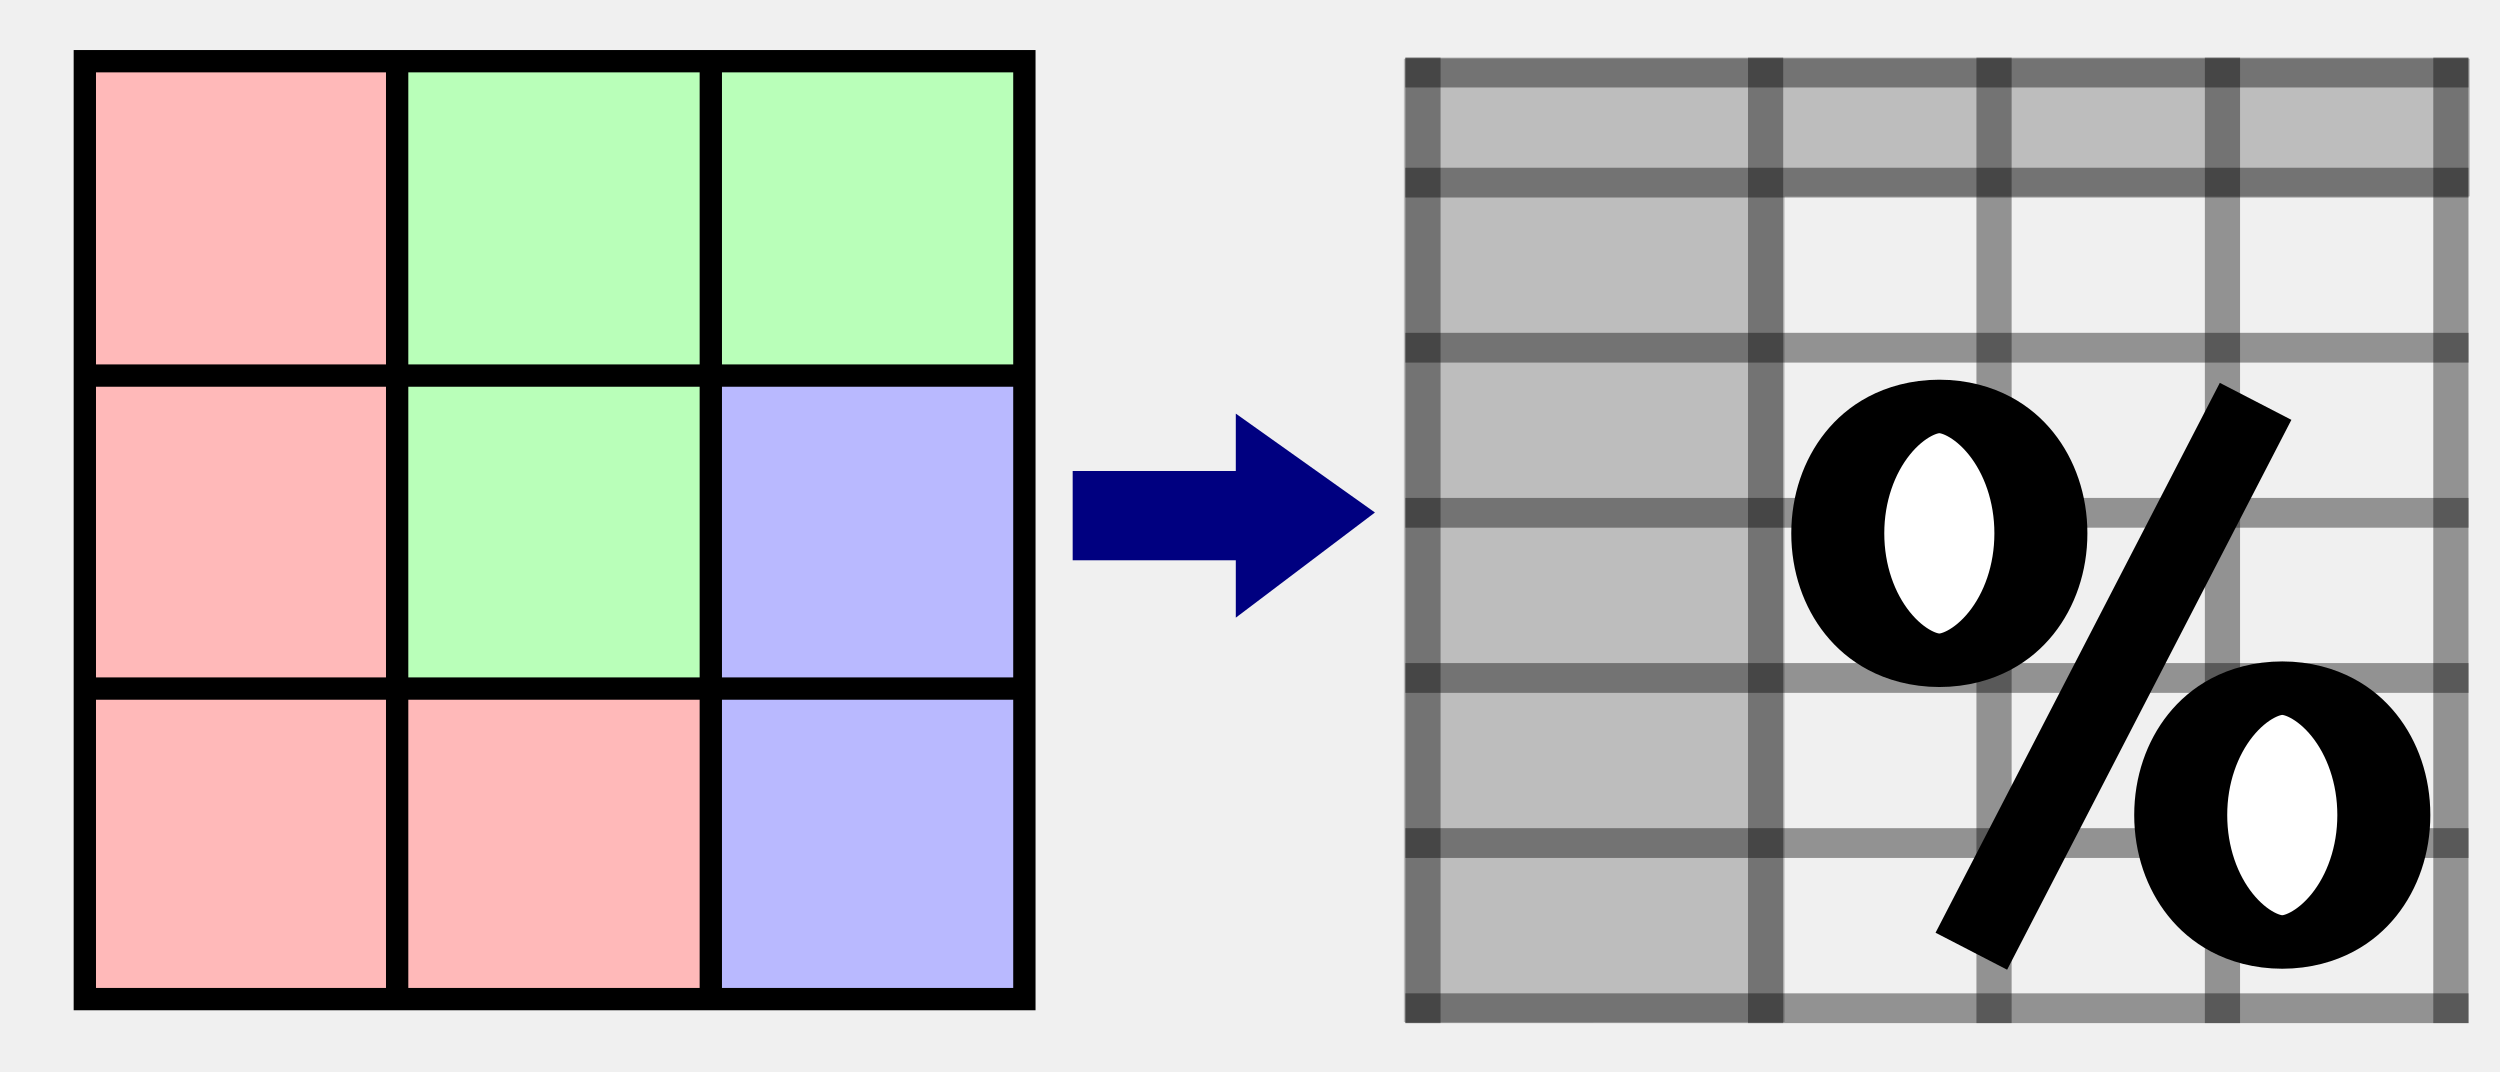
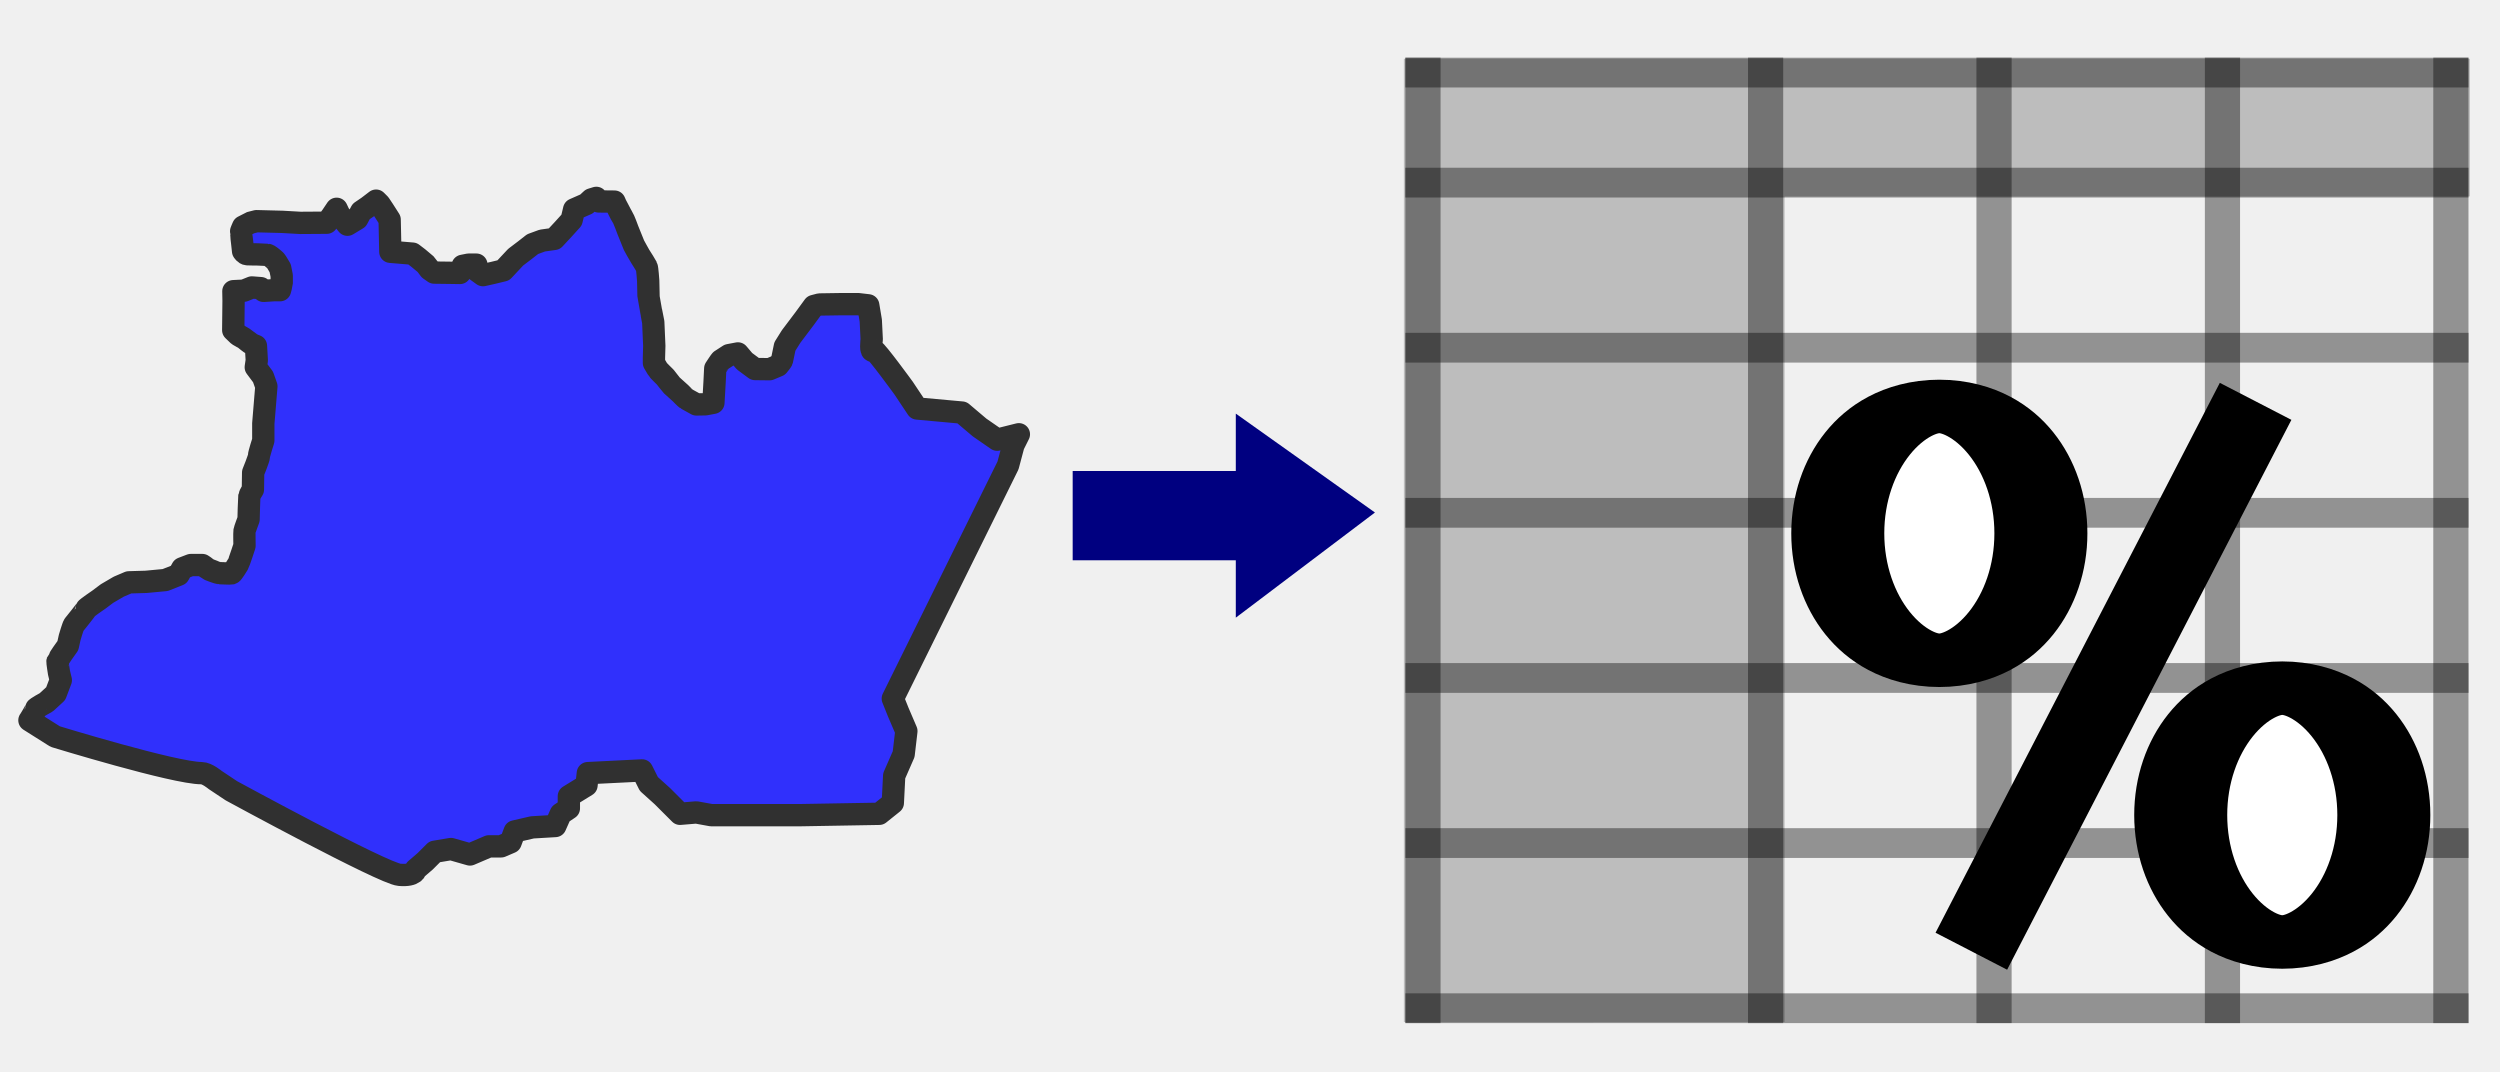
<svg xmlns="http://www.w3.org/2000/svg" width="112" height="48" id="svg3793" version="1.1">
  <defs id="defs3795" />
  <g id="layer1">
    <g style="display:inline" id="g3015-1" transform="translate(-1.643196,-0.1984828)">
      <g id="g3787-7">
        <rect y="21.299" x="49.699" height="4" width="8.085" id="rect5070-4" style="fill:#000080;fill-opacity:1;stroke:none" />
        <path id="path5074-0" d="m 57.007,18.728 0,9.142 6.234,-4.711 z" style="fill:#000080;fill-opacity:1;stroke:none" />
      </g>
    </g>
    <g style="display:inline" id="g3828" transform="matrix(3.835646,0,0,3.245353,56.08911,-105.0491)">
      <path style="color:#000000;fill:#000000;fill-opacity:0.211;fill-rule:evenodd;stroke:none;stroke-width:0.608;marker:none;visibility:visible;display:inline;overflow:visible" d="m 1.774,33.181 0,1.886 0,11.411 4.447,-8.37e-4 0,-11.397 8.004,0 0,-1.899 -12.451,0 z" id="rect13655" />
      <path style="fill:#8f8f8f;fill-opacity:0.314;fill-rule:evenodd;stroke:#000000;stroke-width:0.411px;stroke-linecap:square;stroke-linejoin:miter;stroke-opacity:0.392" d="m 14.003,34.89 -12.007,0" id="path13660" />
      <path style="fill:#000000;fill-opacity:0.158;fill-rule:evenodd;stroke:#000000;stroke-width:0.411px;stroke-linecap:square;stroke-linejoin:miter;stroke-opacity:0.392" d="m 14.004,37.169 -12.007,0" id="path13662" />
      <path style="fill:#000000;fill-opacity:0.158;fill-rule:evenodd;stroke:#000000;stroke-width:0.411px;stroke-linecap:square;stroke-linejoin:miter;stroke-opacity:0.392" d="m 14.004,39.448 -12.007,0" id="path13664" />
      <path style="fill:#000000;fill-opacity:0.158;fill-rule:evenodd;stroke:#000000;stroke-width:0.411px;stroke-linecap:square;stroke-linejoin:miter;stroke-opacity:0.392" d="m 14.004,41.728 -12.007,0" id="path13666" />
      <path style="fill:#000000;fill-opacity:0.158;fill-rule:evenodd;stroke:#000000;stroke-width:0.411px;stroke-linecap:square;stroke-linejoin:miter;stroke-opacity:0.392" d="m 14.004,44.007 -12.007,0" id="path13668" />
      <path style="fill:#000000;fill-opacity:0.158;fill-rule:evenodd;stroke:#000000;stroke-width:0.411px;stroke-linecap:square;stroke-linejoin:miter;stroke-opacity:0.392" d="m 14.004,46.287 -12.007,0" id="path13682" />
      <path id="path2485" d="m 14.003,33.37 0,12.917" style="fill:none;stroke:#000000;stroke-width:0.411px;stroke-linecap:square;stroke-linejoin:miter;stroke-opacity:0.392" />
      <path id="path2487" d="m 11.335,33.37 0,12.917" style="fill:none;stroke:#000000;stroke-width:0.411px;stroke-linecap:square;stroke-linejoin:miter;stroke-opacity:0.392" />
      <path id="path2489" d="m 8.667,33.37 0,12.917" style="fill:#7e7e7e;fill-opacity:1;stroke:#000000;stroke-width:0.411px;stroke-linecap:square;stroke-linejoin:miter;stroke-opacity:0.392" />
      <path id="path2491" d="m 5.999,33.37 0,12.917" style="fill:none;stroke:#000000;stroke-width:0.411px;stroke-linecap:square;stroke-linejoin:miter;stroke-opacity:0.392" />
      <path id="path2493" d="m 1.997,33.37 0,12.917" style="fill:none;stroke:#000000;stroke-width:0.411px;stroke-linecap:square;stroke-linejoin:miter;stroke-opacity:0.392" />
      <path style="fill:#000000;fill-opacity:0.158;fill-rule:evenodd;stroke:#000000;stroke-width:0.411px;stroke-linecap:square;stroke-linejoin:miter;stroke-opacity:0.392" d="m 14.003,33.371 -12.007,0" id="path2495" />
    </g>
    <g id="g6281" transform="matrix(1.203267,0,0,1.203267,210.9202,-38.20752)">
      <path transform="matrix(1.748917,0,0,1.006149,111.966,-10.40788)" d="m -120.8,61.64 c 0,2.593 -0.968,4.696 -2.162,4.696 -1.194,0 -2.162,-2.102 -2.162,-4.696 0,-2.593 0.968,-4.696 2.162,-4.696 1.194,0 2.162,2.102 2.162,4.696 z" id="path5491" style="fill:#ffffff;fill-opacity:1;stroke:#000000;stroke-width:1.98;stroke-linecap:butt;stroke-linejoin:miter;stroke-miterlimit:0;stroke-opacity:1;stroke-dasharray:none;stroke-dashoffset:0" />
      <path id="path5493" d="M -101.893,67.169 -91.309,46.696" style="fill:none;stroke:#000000;stroke-width:3;stroke-linecap:butt;stroke-linejoin:miter;stroke-miterlimit:4;stroke-opacity:1;stroke-dasharray:none" />
      <path transform="matrix(1.748917,0,0,1.006149,124.7343,0.081022)" d="m -120.8,61.64 c 0,2.593 -0.968,4.696 -2.162,4.696 -1.194,0 -2.162,-2.102 -2.162,-4.696 0,-2.593 0.968,-4.696 2.162,-4.696 1.194,0 2.162,2.102 2.162,4.696 z" id="path5491-1" style="fill:#ffffff;fill-opacity:1;stroke:#000000;stroke-width:1.98;stroke-linecap:butt;stroke-linejoin:miter;stroke-miterlimit:0;stroke-opacity:1;stroke-dasharray:none;stroke-dashoffset:0" />
    </g>
-     <g transform="translate(0.3352251,-0.3170898)" id="g3975">
-       <rect style="fill:#ffb9b9;fill-opacity:1;stroke:none" id="rect3843-9" width="14.004" height="14.004" x="3.464" y="3.17" />
-       <rect style="fill:#b9ffb9;fill-opacity:1;stroke:none" id="rect3843-9-8-2" width="14.004" height="14.004" x="17.52" y="3.17" />
-       <rect style="fill:#b9ffb9;fill-opacity:1;stroke:none" id="rect3843-9-8-4" width="14.004" height="14.004" x="31.55" y="3.17" />
-       <rect style="fill:#ffb9b9;fill-opacity:1;stroke:none" id="rect3843-4" width="14.033" height="14.033" x="3.464" y="31.155" />
-       <rect style="fill:#ffb9b9;fill-opacity:1;stroke:none" id="rect3843-4-8" width="14.033" height="14.033" x="17.461" y="31.155" />
-       <rect style="fill:#b9b9ff;fill-opacity:1;stroke:none" id="rect3843-9-8-5" width="14.033" height="14.033" x="31.52" y="31.155" />
-       <rect style="fill:#ffb9b9;fill-opacity:1;stroke:none" id="rect3843" width="14.004" height="14.004" x="3.464" y="17.18" />
-       <rect style="fill:#b9ffb9;fill-opacity:1;stroke:none" id="rect3843-9-8" width="14.004" height="14.004" x="17.52" y="17.18" />
-       <rect style="fill:#b9b9ff;fill-opacity:1;stroke:none" id="rect3843-9-8-2-1" width="14.004" height="14.004" x="31.55" y="17.18" />
-       <path style="fill:none;stroke:#000000;stroke-width:1px;stroke-linecap:butt;stroke-linejoin:miter;stroke-opacity:1" d="m 3.465,3.059 42.092,0 0,42.018 -42.092,0 z" id="path3057" />
-       <path style="fill:none;stroke:#000000;stroke-width:1px;stroke-linecap:butt;stroke-linejoin:miter;stroke-opacity:1" d="m 3.656,17.143 41.764,0" id="path3061" />
-       <path style="fill:none;stroke:#000000;stroke-width:1px;stroke-linecap:butt;stroke-linejoin:miter;stroke-opacity:1" d="m 3.57,31.165 41.936,0" id="path3063" />
-       <path style="fill:none;stroke:#000000;stroke-width:1px;stroke-linecap:butt;stroke-linejoin:miter;stroke-opacity:1" d="m 17.457,3.256 0,41.545" id="path3065" />
-       <path style="fill:none;stroke:#000000;stroke-width:1px;stroke-linecap:butt;stroke-linejoin:miter;stroke-opacity:1" d="m 31.509,3.074 0,41.728" id="path3067" />
-     </g>
+     <path style="opacity:0.8;fill:#0000ff;stroke:#000000;stroke-width:1;stroke-linejoin:round;stroke-miterlimit:10;stroke-dasharray:none" stroke-miterlimit="10" d="m 1.319,32.269 1.154,0.729 c 0,0 5.343,1.639 6.558,1.639 0.243,0 0.607,0.304 0.607,0.304 l 0.729,0.486 c 0,0 6.801,3.704 7.529,3.765 0.729,0.061 0.729,-0.243 0.729,-0.243 l 0.425,-0.365 0.425,-0.425 0.729,-0.122 0.85,0.243 0.85,-0.364 h 0.546 l 0.425,-0.182 0.182,-0.486 0.789,-0.182 1.032,-0.061 0.243,-0.547 0.364,-0.243 v -0.546 l 0.79,-0.486 0.061,-0.547 2.429,-0.121 0.304,0.607 0.607,0.547 0.789,0.789 0.729,-0.061 0.668,0.122 H 35.869 l 3.522,-0.061 0.607,-0.486 0.061,-1.215 0.425,-0.971 0.121,-1.033 -0.364,-0.85 -0.243,-0.607 5.161,-10.444 0.243,-0.911 0.243,-0.486 -0.971,0.243 -0.79,-0.547 -0.789,-0.668 -2.004,-0.182 -0.607,-0.911 c 0,0 -1.215,-1.672 -1.336,-1.7 -0.182,0.182 -0.095,-0.484 -0.095,-0.484 l -0.042,-0.844 -0.114,-0.683 -0.448,-0.053 h -0.744 l -0.987,0.015 -0.258,0.068 -0.41,0.561 -0.607,0.805 -0.281,0.448 c 0,0 -0.121,0.592 -0.129,0.622 -0.008,0.03 -0.175,0.235 -0.175,0.235 l -0.38,0.16 -0.652,-0.008 -0.471,-0.349 -0.296,-0.349 -0.402,0.076 c 0,0 -0.341,0.22 -0.364,0.236 -0.023,0.015 -0.25,0.364 -0.25,0.364 l -0.03,0.608 -0.053,0.926 -0.357,0.068 -0.402,0.007 c 0,0 -0.395,-0.22 -0.44,-0.243 -0.046,-0.023 -0.273,-0.258 -0.273,-0.258 0,0 -0.349,-0.311 -0.387,-0.349 -0.038,-0.038 -0.296,-0.372 -0.296,-0.372 0,0 -0.319,-0.311 -0.334,-0.342 -0.015,-0.03 -0.174,-0.296 -0.174,-0.296 v -0.228 l 0.015,-0.539 -0.046,-1.055 c 0,0 -0.076,-0.41 -0.083,-0.433 -0.008,-0.022 -0.129,-0.713 -0.129,-0.736 0,-0.023 -0.015,-0.69 -0.015,-0.69 0,0 -0.038,-0.562 -0.069,-0.622 -0.03,-0.061 -0.251,-0.418 -0.288,-0.471 -0.038,-0.053 -0.281,-0.501 -0.281,-0.501 l -0.273,-0.676 c 0,0 -0.175,-0.486 -0.243,-0.585 -0.068,-0.099 -0.25,-0.478 -0.266,-0.501 -0.015,-0.023 -0.091,-0.19 -0.091,-0.19 l -0.706,-0.007 -0.106,-0.16 -0.22,0.068 -0.22,0.205 -0.554,0.243 -0.114,0.478 -0.379,0.418 -0.395,0.425 -0.539,0.076 -0.433,0.159 -0.349,0.273 -0.41,0.311 -0.554,0.592 -0.471,0.114 -0.44,0.099 -0.273,-0.197 -0.023,-0.273 h -0.349 l -0.266,0.053 -0.121,0.319 -0.516,-0.008 -0.638,-0.008 -0.205,-0.144 c 0,0 -0.159,-0.212 -0.182,-0.235 -0.023,-0.023 -0.326,-0.273 -0.326,-0.273 l -0.258,-0.197 -0.994,-0.083 -0.031,-1.442 -0.281,-0.44 -0.167,-0.25 -0.159,-0.159 -0.357,0.273 -0.311,0.212 -0.174,0.327 -0.44,0.266 -0.372,-0.47 -0.114,-0.243 -0.22,0.327 -0.22,0.296 -1.184,0.008 -0.812,-0.046 -1.154,-0.03 c 0,0 -0.243,0.061 -0.266,0.068 -0.023,0.008 -0.334,0.175 -0.334,0.175 0,0 -0.106,0.236 -0.099,0.258 0.008,0.023 0.061,0.493 0.061,0.493 l 0.038,0.349 c 0,0 0.076,0.129 0.182,0.137 0.106,0.008 0.455,0.008 0.455,0.008 0,0 0.433,0.023 0.471,0.023 0.038,0 0.197,0.129 0.197,0.129 0,0 0.159,0.129 0.175,0.16 0.015,0.03 0.182,0.304 0.182,0.304 l 0.068,0.342 c 0,0 0,0.318 0,0.341 0,0.023 -0.076,0.304 -0.076,0.304 h -0.266 l -0.471,0.03 -0.122,-0.121 -0.402,-0.031 -0.357,0.144 -0.471,0.023 0.008,0.425 -0.015,1.321 0.228,0.22 c 0,0 0.273,0.152 0.303,0.182 0.03,0.03 0.213,0.16 0.258,0.197 0.045,0.038 0.228,0.106 0.228,0.106 l 0.038,0.645 -0.045,0.311 0.326,0.436 0.148,0.421 -0.137,1.663 v 0.763 c 0,0 -0.193,0.592 -0.193,0.695 0,0.102 -0.262,0.74 -0.262,0.74 l -0.011,0.763 c 0,0 -0.148,0.228 -0.16,0.307 -0.011,0.08 -0.034,1.025 -0.034,1.025 0,0 -0.171,0.455 -0.182,0.524 -0.011,0.068 0,0.66 0,0.66 0,0 -0.25,0.763 -0.285,0.82 -0.034,0.057 -0.25,0.41 -0.296,0.421 -0.045,0.011 -0.478,-0.012 -0.535,-0.012 -0.057,0 -0.501,-0.159 -0.535,-0.193 -0.034,-0.034 -0.239,-0.171 -0.239,-0.171 H 8.551 l -0.387,0.148 -0.159,0.285 -0.603,0.239 -0.854,0.08 -0.774,0.023 -0.455,0.194 -0.524,0.307 -0.364,0.273 c 0,0 -0.569,0.387 -0.569,0.421 0,0.034 -0.501,0.649 -0.546,0.706 -0.046,0.057 -0.194,0.569 -0.194,0.569 l -0.08,0.365 -0.25,0.353 c 0,0 -0.205,0.307 -0.216,0.342 -0.011,0.034 0.068,0.524 0.068,0.524 l 0.08,0.33 -0.228,0.603 -0.421,0.387 c 0,0 -0.467,0.251 -0.467,0.296 0.002,0.045 -0.286,0.512 -0.286,0.512 z" id="path3103" />
  </g>
</svg>
